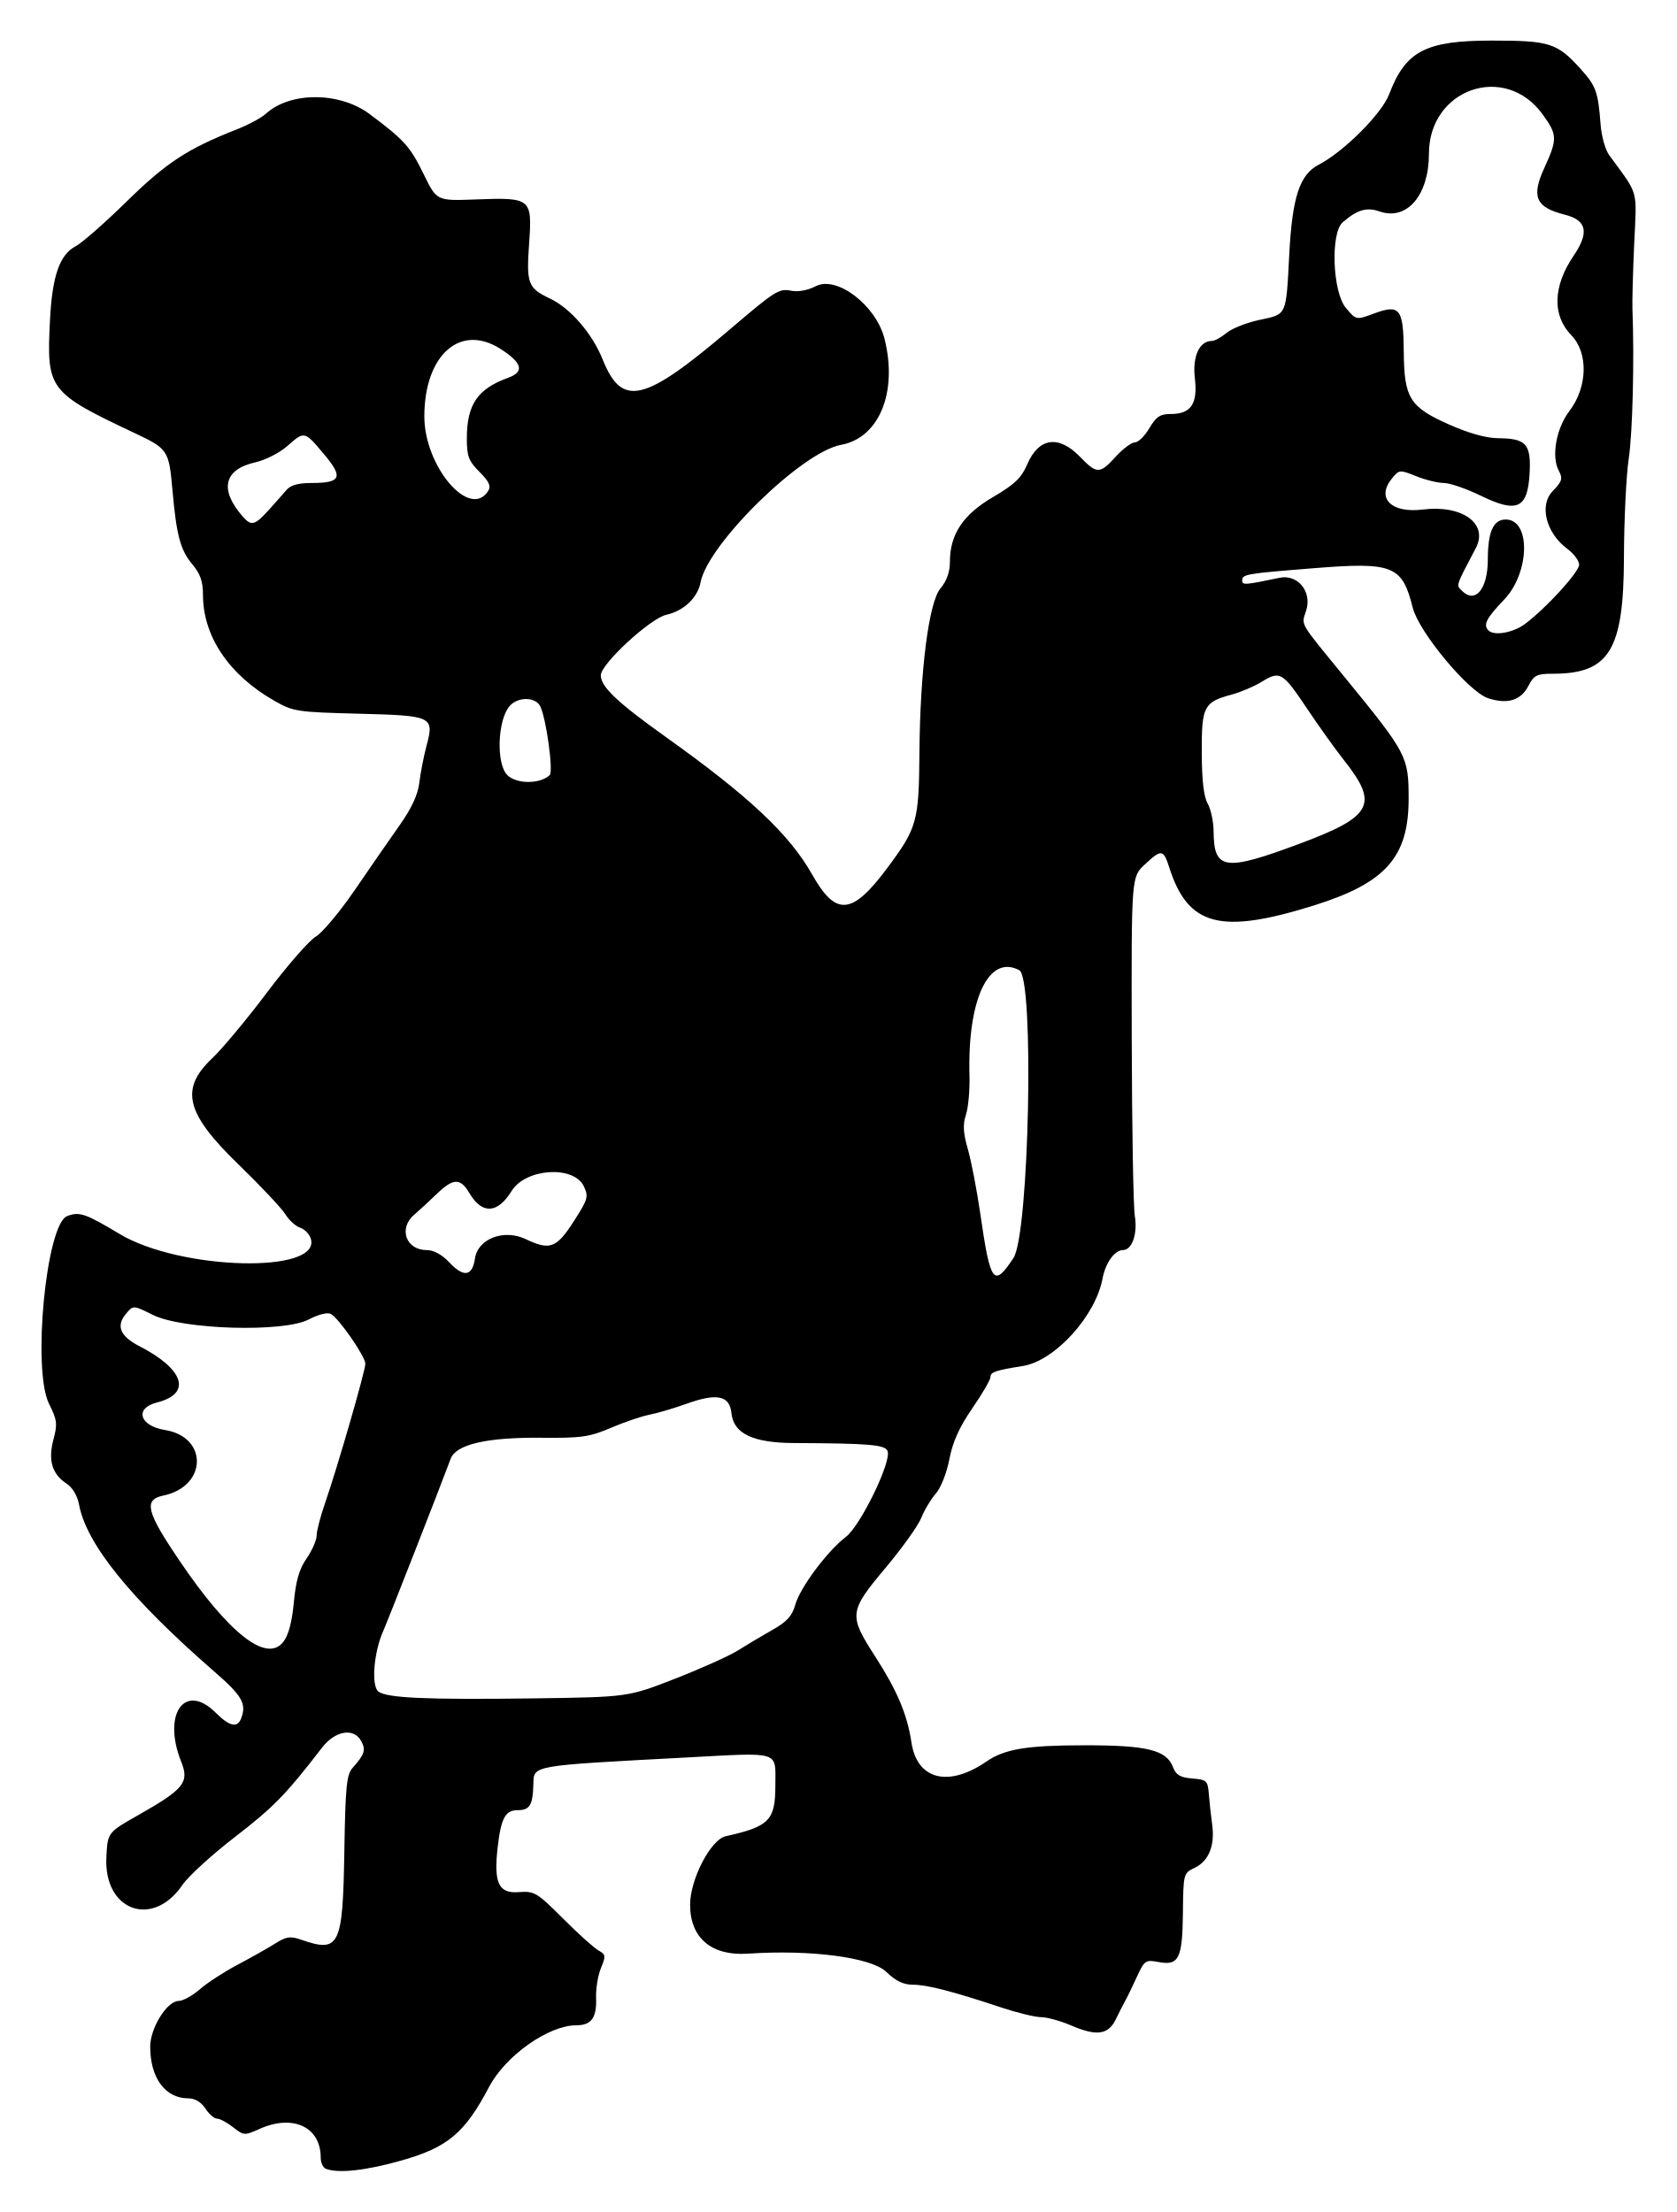
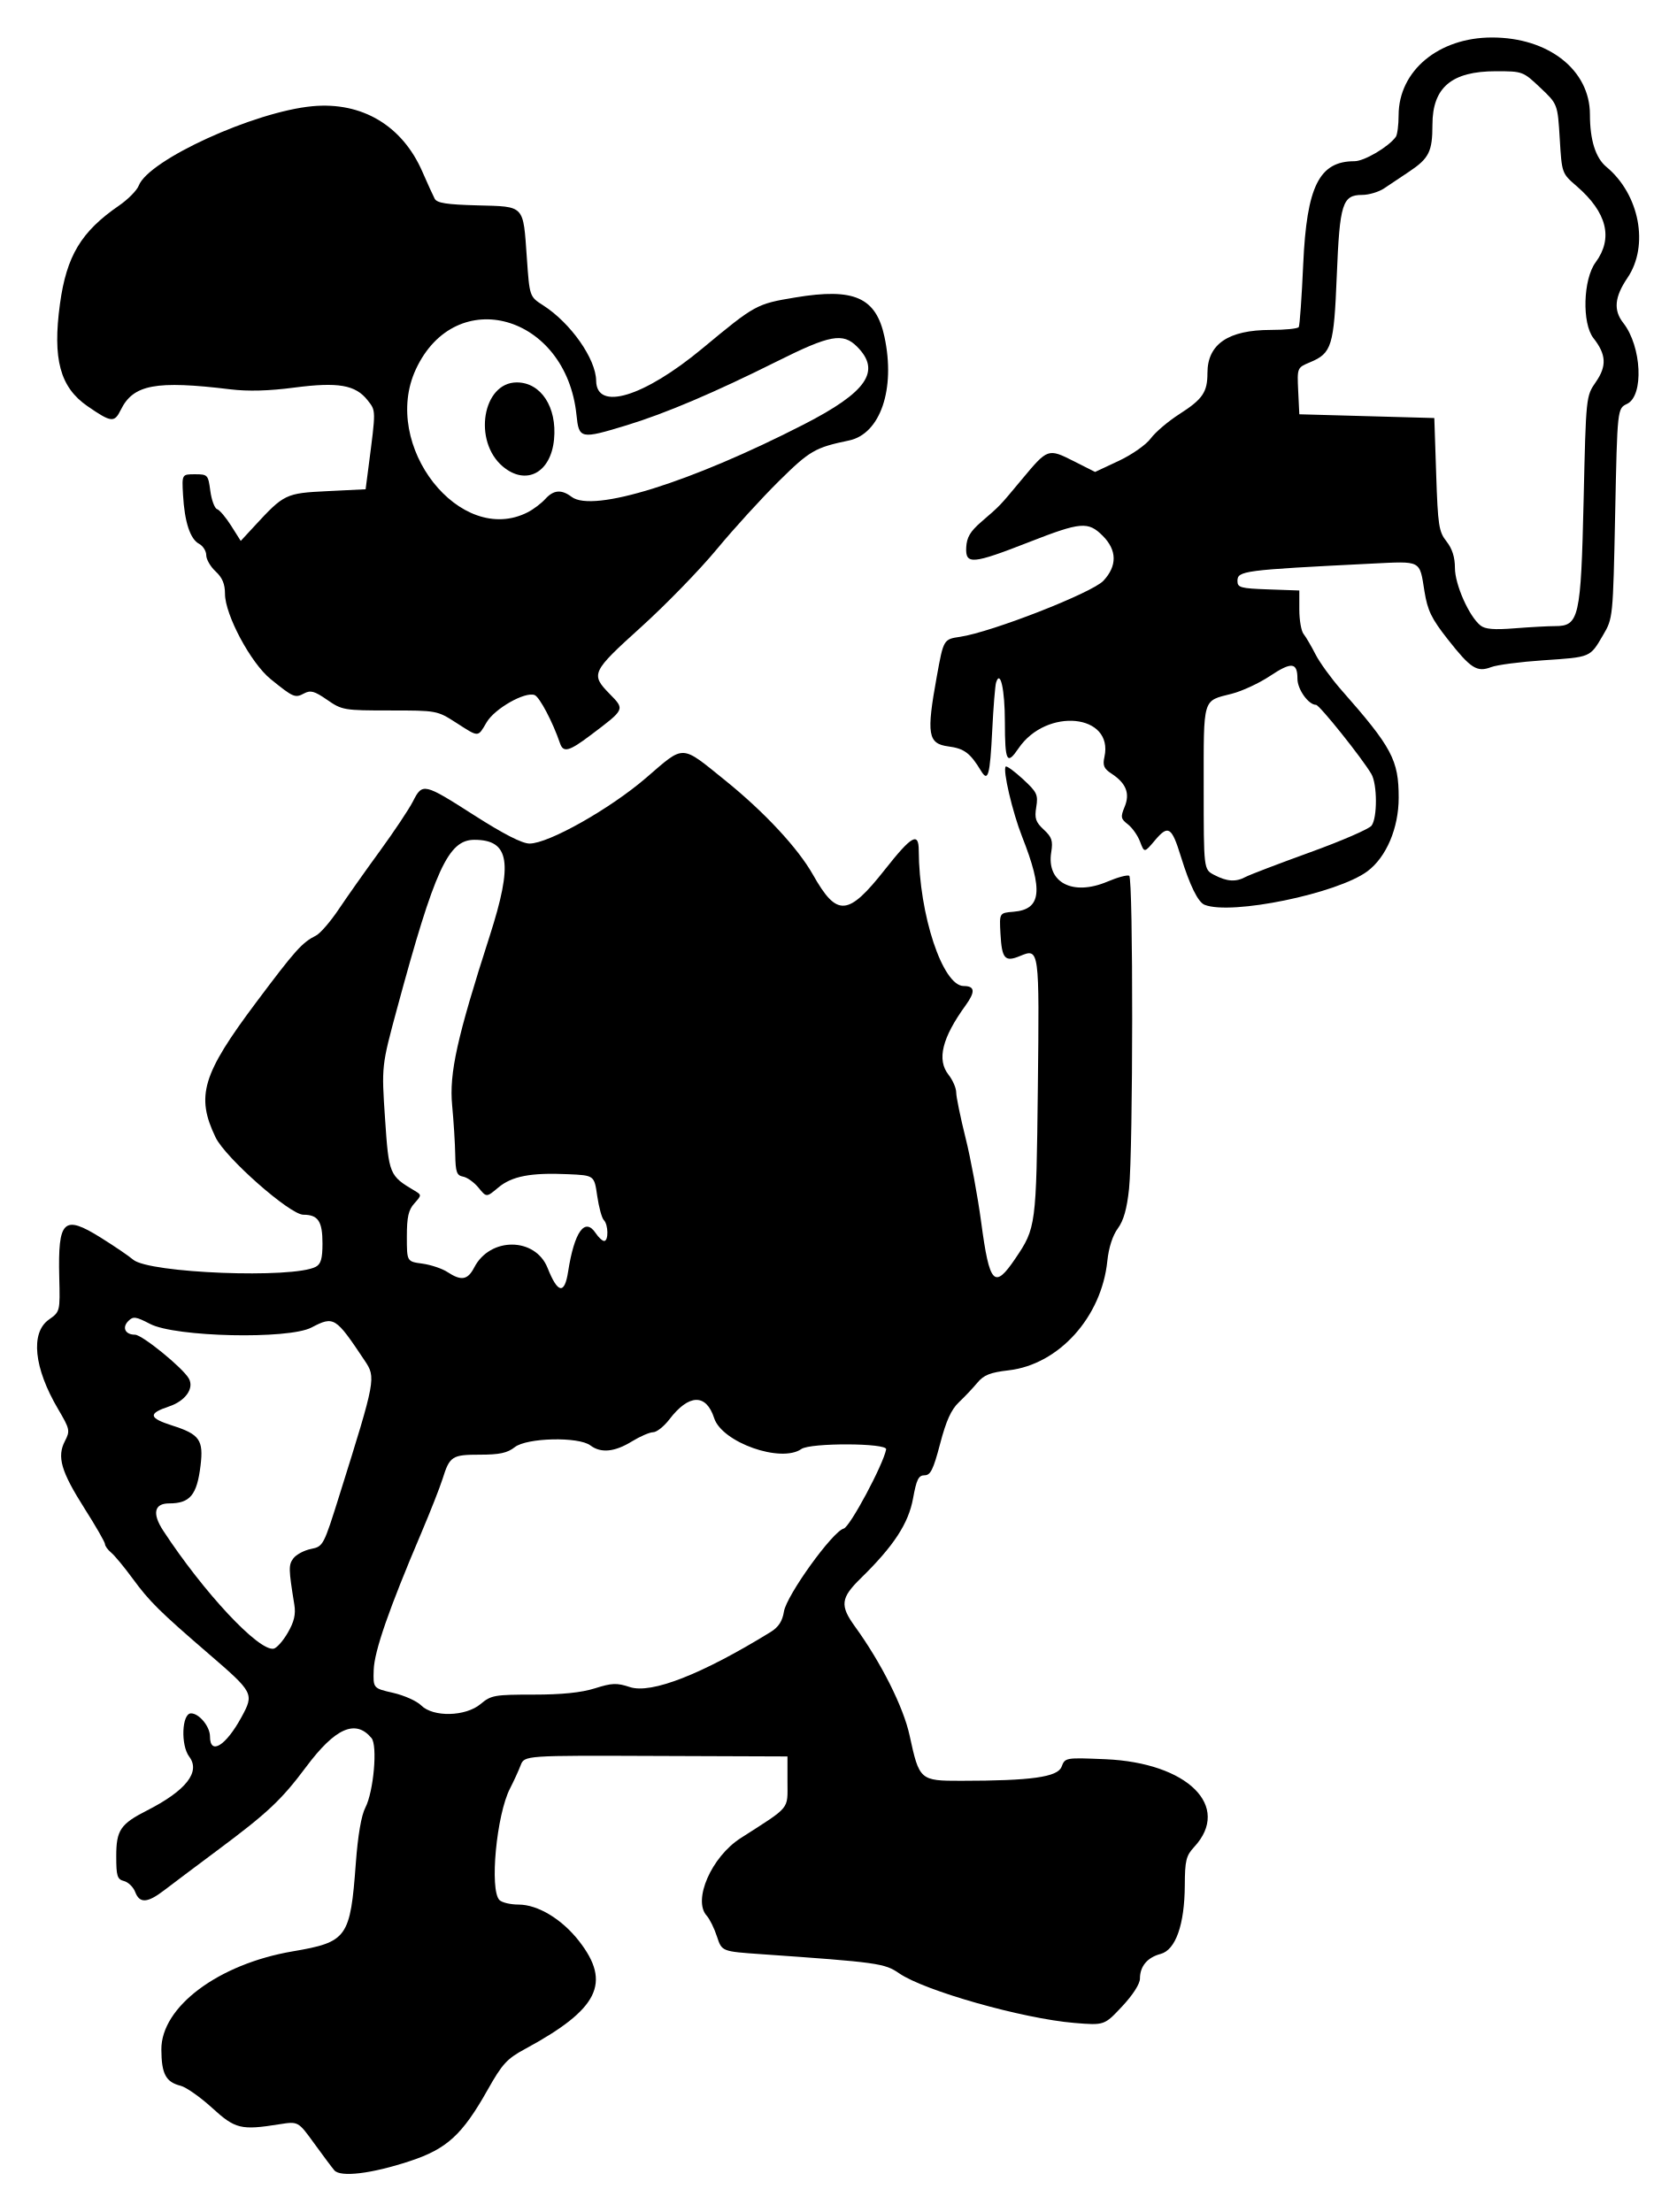
- <svg xmlns="http://www.w3.org/2000/svg" width="413" height="545" viewBox="0 0 413 545">
-   <path fill="#000" fill-rule="evenodd" d="M80.25,534.34C79.56,534.06 79.00,532.81 79.00,531.56C79.00,524.03 72.14,520.83 63.92,524.54C60.24,526.19 60.05,526.18 57.43,524.12C55.94,522.96 54.17,522.00 53.48,522.00C52.79,522.00 51.49,520.88 50.59,519.50C49.56,517.92 48.02,517.00 46.41,517.00C40.71,517.00 37.00,511.98 37.00,504.26C37.00,499.68 41.15,493.00 44.00,493.00C45.06,493.00 47.41,491.71 49.22,490.13C51.02,488.55 55.20,485.84 58.50,484.09C61.80,482.35 65.97,480.00 67.76,478.87C70.51,477.13 71.50,476.98 74.16,477.90C83.61,481.20 84.43,479.56 84.82,456.50C85.09,439.96 85.36,437.24 86.92,435.50C89.80,432.27 90.16,431.16 89.01,429.02C87.18,425.60 82.57,426.37 79.29,430.64C70.52,442.05 67.42,445.24 57.98,452.52C52.25,456.93 46.39,462.28 44.94,464.41C37.64,475.16 25.57,470.81 26.20,457.66C26.50,451.50 26.50,451.50 33.96,447.27C45.36,440.80 46.68,439.17 44.64,434.06C39.93,422.30 45.53,414.37 53.15,422.00C56.49,425.34 58.48,425.79 59.39,423.42C60.79,419.77 59.70,417.86 52.75,411.81C32.21,393.93 21.30,380.46 19.48,370.75C19.06,368.49 17.87,366.49 16.35,365.50C12.81,363.17 11.81,359.75 13.17,354.65C14.19,350.84 14.07,349.85 12.08,345.88C7.90,337.51 11.37,301.61 16.55,299.62C19.55,298.47 21.08,298.99 29.41,304.00C44.41,313.03 79.32,313.89 76.55,305.16C76.19,304.03 75.01,302.82 73.92,302.48C72.84,302.13 71.20,300.64 70.29,299.17C69.39,297.70 64.14,292.13 58.64,286.79C45.73,274.27 44.27,268.30 52.27,260.75C54.74,258.41 60.84,251.10 65.80,244.50C70.77,237.90 76.16,231.73 77.77,230.78C79.39,229.83 83.72,224.66 87.40,219.28C91.08,213.90 96.04,206.73 98.43,203.34C101.40,199.14 102.95,195.81 103.30,192.84C103.58,190.45 104.37,186.38 105.06,183.79C107.01,176.49 106.62,176.31 88.19,175.84C73.04,175.45 72.22,175.32 67.46,172.59C56.36,166.22 50.00,156.74 50.00,146.54C50.00,143.27 49.34,141.36 47.39,139.05C44.42,135.52 43.46,131.90 42.46,120.50C41.63,111.05 41.30,110.54 33.50,106.86C11.93,96.68 11.45,96.05 12.31,78.97C12.86,67.97 14.68,62.74 18.67,60.65C20.23,59.83 25.89,54.86 31.26,49.59C40.97,40.07 46.21,36.64 58.25,31.91C61.14,30.78 64.40,29.03 65.50,28.02C71.48,22.55 83.66,22.59 91.03,28.09C99.63,34.52 101.03,36.08 104.41,43.00C107.58,49.50 107.58,49.50 117.15,49.14C130.87,48.62 131.13,48.84 130.34,60.00C129.64,69.89 130.05,70.98 135.47,73.55C140.51,75.94 145.89,82.16 148.47,88.59C153.25,100.48 158.66,99.18 179.94,81.03C191.02,71.59 191.91,71.03 194.94,71.64C196.60,71.97 199.03,71.52 200.95,70.52C206.15,67.84 215.81,75.22 217.89,83.47C221.20,96.61 216.57,107.90 207.18,109.60C197.51,111.35 174.34,134.05 172.57,143.51C171.86,147.27 168.41,150.53 164.15,151.47C160.19,152.34 148.00,163.60 148.00,166.38C148.00,169.20 152.05,173.05 164.00,181.57C184.49,196.18 194.48,205.57 200.06,215.46C205.94,225.88 209.90,225.52 218.65,213.76C225.92,203.98 226.36,202.42 226.49,185.50C226.65,165.19 228.80,148.40 231.66,144.99C233.21,143.15 234.00,140.93 234.00,138.42C234.00,131.65 237.24,126.78 244.63,122.46C249.93,119.36 251.60,117.77 253.03,114.44C255.86,107.83 260.76,107.10 266.00,112.50C270.21,116.85 270.91,116.85 274.86,112.50C276.62,110.57 278.73,109.00 279.56,109.00C280.39,109.00 282.00,107.43 283.13,105.50C284.82,102.64 285.79,102.00 288.44,102.00C293.40,102.00 295.08,99.48 294.34,93.18C293.70,87.83 295.46,84.00 298.54,84.00C299.22,84.00 300.84,83.11 302.14,82.03C303.44,80.94 307.07,79.50 310.22,78.83C317.07,77.37 316.79,77.99 317.59,62.74C318.34,48.49 320.15,43.01 324.89,40.56C331.01,37.39 340.38,28.02 342.19,23.25C346.25,12.57 351.15,10.00 367.50,10.00C381.74,10.00 383.58,10.58 389.30,16.91C393.18,21.21 393.66,22.52 394.29,30.69C394.51,33.55 395.45,36.92 396.38,38.19C403.80,48.35 403.20,46.25 402.57,60.00C402.26,66.88 402.06,74.08 402.13,76.00C402.62,88.68 402.18,106.63 401.22,113.00C400.60,117.12 400.07,128.09 400.04,137.37C399.98,160.21 396.44,166.00 382.51,166.00C378.57,166.00 377.87,166.35 376.51,168.99C374.65,172.59 371.33,173.59 366.55,172.02C361.75,170.43 349.50,155.70 348.01,149.72C345.42,139.34 343.16,138.43 323.71,139.99C306.69,141.35 306.00,141.47 306.00,143.08C306.00,144.19 306.84,144.12 315.19,142.36C319.65,141.42 323.21,145.72 321.79,150.33C320.59,154.25 319.69,152.70 331.28,166.89C346.63,185.67 347.00,186.38 347.00,196.80C347.00,211.16 341.37,217.53 323.79,223.05C300.67,230.30 292.67,228.22 288.04,213.75C286.59,209.21 286.11,209.16 281.96,213.04C278.70,216.08 278.70,216.08 278.79,255.79C278.84,277.63 279.18,297.35 279.55,299.61C280.27,304.00 278.87,308.00 276.62,308.00C274.58,308.00 272.32,311.16 271.60,315.00C269.89,324.25 259.85,335.29 252.00,336.55C245.20,337.64 244.00,338.05 244.00,339.26C244.00,339.93 241.98,343.40 239.51,346.99C236.33,351.61 234.69,355.24 233.87,359.50C233.22,362.90 231.77,366.58 230.52,368.00C229.31,369.38 227.70,372.06 226.95,373.97C226.19,375.88 222.22,381.44 218.12,386.32C209.14,397.03 209.03,397.94 215.51,408.00C221.01,416.52 223.48,422.38 224.52,429.29C225.91,438.52 233.63,440.47 243.08,433.96C247.52,430.91 253.03,430.01 267.28,430.01C282.61,430.00 287.36,431.18 288.96,435.39C289.70,437.34 290.72,437.94 293.70,438.19C297.25,438.48 297.52,438.73 297.78,442.00C297.93,443.93 298.30,447.30 298.60,449.50C299.32,454.71 297.79,458.51 294.31,460.19C291.53,461.52 291.50,461.63 291.40,471.23C291.28,482.59 290.41,484.36 285.37,483.41C282.18,482.81 281.93,482.99 280.02,487.14C278.92,489.54 277.64,492.18 277.17,493.00C276.71,493.82 275.67,495.85 274.88,497.50C273.03,501.33 270.16,501.74 263.97,499.08C261.31,497.94 257.94,497.00 256.49,497.00C255.04,497.00 250.62,495.93 246.68,494.62C234.65,490.62 228.35,489.00 224.89,489.00C222.55,489.00 220.65,488.09 218.33,485.84C214.65,482.27 199.70,480.30 184.26,481.35C175.28,481.96 170.00,477.50 170.00,469.29C170.00,463.03 175.08,453.24 178.76,452.42C189.51,450.03 191.00,448.51 191.00,439.90C191.00,431.26 192.62,431.76 169.00,433.02C130.49,435.07 131.52,434.89 131.39,439.62C131.25,444.78 130.51,446.00 127.48,446.00C124.49,446.00 123.43,447.97 122.61,455.00C121.58,463.93 122.80,466.57 127.77,466.19C131.65,465.90 132.23,466.24 138.69,472.69C142.43,476.44 146.37,479.98 147.44,480.57C149.22,481.55 149.27,481.93 148.03,484.92C147.29,486.72 146.75,490.01 146.84,492.24C147.03,497.14 145.68,499.00 141.95,499.00C135.11,499.00 124.51,506.50 120.47,514.20C114.51,525.53 110.29,529.08 98.94,532.30C90.10,534.81 83.26,535.55 80.25,534.34Z M166.36,413.58C172.77,411.07 179.70,407.95 181.76,406.65C183.82,405.35 187.62,403.09 190.21,401.62C193.85,399.57 195.14,398.15 195.90,395.40C197.06,391.20 203.80,382.15 208.37,378.67C211.97,375.92 219.65,360.13 218.65,357.53C218.04,355.95 214.34,355.63 195.50,355.54C185.47,355.49 180.68,353.19 180.19,348.20C179.76,343.85 176.63,343.17 169.23,345.83C166.08,346.96 161.93,348.19 160.00,348.56C158.07,348.93 153.80,350.38 150.50,351.79C145.16,354.07 143.24,354.34 133.00,354.24C119.87,354.13 112.35,355.89 111.03,359.39C107.71,368.24 95.58,399.19 94.35,401.99C92.08,407.12 91.43,415.28 93.17,416.73C95.15,418.37 104.91,418.81 131.60,418.45C154.70,418.13 154.70,418.13 166.36,413.58Z M69.78,404.55C71.06,402.92 71.93,399.69 72.38,394.82C72.88,389.46 73.71,386.58 75.53,383.96C76.89,382.00 78.00,379.47 78.00,378.35C78.00,377.23 78.92,373.66 80.05,370.41C83.08,361.69 90.00,337.76 90.00,336.01C90.00,334.22 83.54,324.88 81.52,323.75C80.69,323.28 78.47,323.83 76.02,325.11C69.82,328.34 44.89,327.60 37.65,323.97C32.79,321.54 32.79,321.54 30.91,323.86C28.57,326.75 29.65,329.25 34.28,331.64C45.42,337.37 47.31,343.38 38.66,345.55C33.07,346.95 34.34,351.31 40.64,352.33C51.33,354.06 51.04,366.23 40.25,368.48C35.30,369.51 36.03,372.45 44.20,384.51C56.39,402.51 65.67,409.78 69.78,404.55Z M117.00,310.08C117.72,305.18 124.13,302.74 129.51,305.30C135.45,308.14 137.08,307.54 141.31,300.96C144.85,295.47 145.03,294.83 143.81,292.27C141.33,287.07 129.49,287.85 126.04,293.43C122.57,299.05 118.76,299.25 115.66,294.00C113.39,290.17 111.67,290.22 107.50,294.25C105.65,296.04 103.20,298.29 102.07,299.25C98.09,302.61 99.97,308.00 105.12,308.00C106.84,308.00 108.86,309.10 110.67,311.02C114.22,314.81 116.35,314.49 117.00,310.08Z M249.65,309.96C253.54,304.08 254.83,241.05 251.10,239.05C243.58,235.03 238.30,246.17 238.82,264.98C238.92,268.55 238.53,272.90 237.95,274.65C237.15,277.08 237.26,279.11 238.43,283.17C239.27,286.10 240.64,293.23 241.48,299.00C243.97,316.25 244.77,317.33 249.65,309.96Z M320.27,207.83C338.10,201.17 339.68,198.18 331.11,187.35C329.00,184.68 324.92,178.98 322.04,174.68C315.93,165.56 315.34,165.21 310.87,167.95C309.02,169.09 305.70,170.51 303.50,171.11C296.52,172.99 296.00,174.00 296.04,185.40C296.06,192.27 296.53,196.30 297.50,198.00C298.29,199.38 298.95,202.49 298.96,204.92C299.04,214.40 301.70,214.77 320.27,207.83Z M135.42,190.96C136.36,190.04 134.53,176.85 133.07,174.00C131.88,171.68 127.65,171.63 125.59,173.90C122.56,177.25 122.16,188.16 124.97,190.97C127.23,193.23 133.08,193.22 135.42,190.96Z M375.64,153.75C380.83,149.89 389.00,140.95 389.00,139.12C389.00,138.16 387.69,136.41 386.10,135.23C380.88,131.37 379.11,124.53 382.44,121.06C384.83,118.57 385.03,117.92 383.98,115.96C382.12,112.48 383.35,105.54 386.58,101.31C391.10,95.38 391.32,86.95 387.06,82.57C382.33,77.68 382.54,70.54 387.64,63.02C391.55,57.25 390.90,54.26 385.43,52.88C378.31,51.08 377.17,48.49 380.41,41.42C383.69,34.25 383.66,33.21 380.00,28.17C370.73,15.36 352.00,21.87 352.00,37.90C352.00,48.10 346.57,54.44 339.85,52.10C336.66,50.98 334.31,51.68 330.75,54.78C327.71,57.43 328.25,71.96 331.54,75.86C334.07,78.88 334.07,78.88 338.46,77.25C344.84,74.89 345.72,76.00 345.80,86.56C345.89,98.09 347.23,100.27 357.00,104.61C361.85,106.76 366.11,107.95 369.06,107.97C375.92,108.02 377.17,109.39 376.81,116.49C376.35,125.30 373.78,126.52 364.83,122.16C361.26,120.42 357.15,119.00 355.69,119.00C354.23,119.00 351.16,118.25 348.87,117.33C344.77,115.69 344.66,115.70 342.85,117.94C338.96,122.74 342.75,126.51 350.49,125.54C360.24,124.33 366.71,129.03 363.55,135.04C358.50,144.66 358.68,144.11 360.13,145.56C363.43,148.85 366.50,145.14 366.51,137.85C366.52,131.00 367.86,128.00 370.92,128.00C377.15,128.00 376.87,141.12 370.50,147.77C366.12,152.34 365.30,153.96 366.67,155.33C368.07,156.73 372.73,155.91 375.64,153.75Z M66.12,125.75C67.74,123.96 69.73,121.71 70.54,120.75C71.56,119.53 73.45,119.00 76.80,119.00C84.05,119.00 84.63,117.60 79.78,111.86C74.96,106.14 75.03,106.15 70.70,109.96C68.85,111.58 65.36,113.36 62.94,113.90C55.14,115.65 53.97,120.59 59.78,127.25C61.90,129.67 62.72,129.48 66.12,125.75Z M120.26,120.95C121.00,119.77 120.49,118.64 118.12,116.27C115.45,113.61 115.00,112.42 115.00,108.11C115.00,99.64 117.61,95.81 125.25,93.05C129.26,91.59 128.63,89.36 123.25,85.94C113.38,79.66 104.59,87.43 104.53,102.50C104.48,114.91 115.75,128.12 120.26,120.95Z" />
+ <svg xmlns="http://www.w3.org/2000/svg" width="447" height="590" viewBox="0 0 447 590">
+   <path fill="#000" fill-rule="evenodd" d="M89.15,578.87C88.51,578.12 86.08,574.87 83.75,571.65C79.52,565.81 79.52,565.81 74.51,566.60C64.25,568.24 62.73,567.86 56.53,562.20C53.40,559.34 49.63,556.70 48.17,556.33C44.23,555.35 43.07,553.17 43.03,546.68C42.97,535.29 58.22,523.87 78.00,520.49C92.63,517.99 93.41,516.89 94.89,496.95C95.44,489.53 96.35,484.22 97.44,482.12C99.64,477.86 100.73,465.58 99.07,463.59C94.84,458.49 89.41,460.87 81.67,471.24C75.03,480.12 71.46,483.48 58.00,493.51C52.22,497.82 45.84,502.61 43.81,504.17C39.31,507.62 37.23,507.74 36.05,504.64C35.56,503.34 34.22,502.03 33.08,501.73C31.26,501.26 31.00,500.42 31.00,495.09C31.00,488.17 32.11,486.51 39.21,482.90C49.62,477.60 53.53,472.61 50.47,468.56C48.14,465.48 48.49,457.00 50.94,457.00C53.11,457.00 56.00,460.52 56.00,463.16C56.00,468.28 60.22,465.68 64.40,458.00C67.80,451.76 67.65,451.46 55.77,441.22C42.53,429.81 39.87,427.18 35.34,421.00C33.12,417.97 30.56,414.88 29.65,414.13C28.74,413.37 28.00,412.35 28.00,411.85C28.00,411.35 25.53,407.05 22.51,402.30C16.27,392.45 15.14,388.56 17.32,384.36C18.73,381.62 18.64,381.19 15.47,375.80C9.04,364.88 8.07,355.51 13.01,351.99C16.03,349.85 16.03,349.83 15.80,340.67C15.43,325.38 16.96,323.92 26.87,330.11C30.52,332.39 34.40,335.03 35.50,335.98C39.70,339.60 78.21,341.10 84.23,337.88C85.58,337.15 86.00,335.68 86.00,331.66C86.00,325.75 84.84,324.00 80.90,324.00C77.33,324.00 60.09,308.81 57.48,303.35C52.20,292.36 53.94,286.55 68.21,267.50C78.80,253.36 80.53,251.43 84.27,249.54C85.41,248.97 88.14,245.80 90.35,242.50C92.56,239.20 97.48,232.23 101.29,227.01C105.09,221.79 109.07,215.83 110.12,213.76C112.67,208.76 112.98,208.83 126.53,217.50C134.34,222.49 139.25,225.00 141.22,225.00C146.30,225.00 162.73,215.73 172.36,207.42C182.68,198.53 181.42,198.49 193.50,208.24C203.88,216.63 212.82,226.25 216.80,233.31C223.21,244.65 226.13,244.44 236.01,231.91C243.13,222.89 244.99,221.84 245.01,226.81C245.09,243.99 251.39,263.00 257.00,263.00C259.99,263.00 260.15,264.50 257.53,268.13C251.22,276.84 249.79,282.65 252.95,286.66C254.08,288.10 255.00,290.22 255.00,291.39C255.00,292.55 256.12,298.00 257.49,303.50C258.87,309.00 260.74,319.12 261.66,326.00C263.89,342.64 265.16,343.99 270.78,335.67C276.29,327.51 276.35,327.05 276.77,290.13C277.19,252.94 277.18,252.85 272.00,255.00C267.97,256.67 267.17,255.75 266.80,249.00C266.50,243.50 266.50,243.50 270.27,243.19C277.72,242.57 278.28,237.63 272.56,223.13C270.00,216.61 267.35,205.31 268.20,204.47C268.46,204.21 270.53,205.72 272.80,207.82C276.55,211.28 276.88,211.97 276.35,215.25C275.85,218.28 276.18,219.26 278.34,221.27C280.51,223.28 280.83,224.25 280.34,227.31C279.03,235.38 286.04,239.07 295.28,235.17C298.03,234.00 300.67,233.29 301.14,233.59C302.22,234.25 302.18,306.78 301.09,317.09C300.53,322.42 299.64,325.57 298.10,327.66C296.72,329.52 295.67,332.77 295.30,336.35C293.76,351.32 282.36,363.95 268.99,365.50C264.06,366.07 262.36,366.75 260.65,368.80C259.47,370.23 257.24,372.58 255.71,374.03C253.67,375.96 252.31,378.96 250.71,385.09C248.89,392.00 248.15,393.50 246.55,393.50C244.96,393.50 244.41,394.61 243.49,399.67C242.28,406.35 238.34,412.37 229.56,420.96C224.18,426.22 223.94,428.23 228.01,433.85C235.01,443.52 240.94,455.34 242.57,462.90C245.16,474.84 245.34,475.00 256.27,474.99C275.03,474.98 282.05,474.00 283.10,471.24C284.03,468.80 284.11,468.78 294.77,469.23C316.71,470.16 328.50,481.81 318.46,492.64C316.31,494.96 315.99,496.24 315.96,502.90C315.90,513.36 313.51,520.12 309.50,521.17C305.98,522.10 304.00,524.46 304.00,527.73C304.00,529.16 302.13,532.08 299.25,535.16C294.51,540.23 294.51,540.23 286.50,539.57C272.73,538.42 246.54,531.00 239.79,526.34C235.90,523.66 234.14,523.41 203.00,521.23C192.50,520.50 192.50,520.50 191.20,516.53C190.49,514.34 189.25,511.83 188.45,510.95C184.70,506.80 189.74,495.27 197.50,490.29C210.97,481.64 210.00,482.82 210.00,475.25L210.00,468.49L174.93,468.36C139.86,468.22 139.86,468.22 138.84,470.86C138.29,472.31 137.01,475.09 136.01,477.04C132.40,484.03 130.51,504.11 133.20,506.80C133.86,507.46 136.14,508.00 138.27,508.00C143.42,508.00 149.86,511.88 154.42,517.74C163.12,528.90 159.62,535.92 140.05,546.50C135.18,549.13 133.95,550.47 130.00,557.49C123.28,569.41 119.17,573.18 109.29,576.43C99.07,579.80 90.78,580.80 89.15,578.87Z M128.18,454.50C130.96,452.16 131.87,452.00 142.24,452.00C149.82,452.00 155.00,451.47 158.63,450.33C163.22,448.88 164.47,448.83 167.98,449.99C173.68,451.87 187.17,446.59 205.48,435.32C207.62,434.00 208.64,432.44 209.06,429.84C209.77,425.50 222.02,408.49 225.00,407.71C226.66,407.28 235.51,390.74 236.32,386.58C236.65,384.87 216.14,384.79 213.71,386.49C208.27,390.30 192.54,384.73 190.45,378.25C188.31,371.64 183.69,371.78 178.49,378.61C177.06,380.47 175.13,382.00 174.20,382.01C173.26,382.01 170.70,383.12 168.50,384.47C163.92,387.29 160.24,387.65 157.44,385.53C154.29,383.15 140.49,383.47 137.27,386.00C135.30,387.55 133.22,388.00 127.99,388.00C120.54,388.00 119.92,388.40 118.01,394.50C117.32,396.70 114.75,403.23 112.30,409.00C103.71,429.21 99.82,440.41 99.66,445.41C99.50,450.31 99.50,450.31 104.85,451.53C107.80,452.21 111.16,453.71 112.32,454.88C115.53,458.08 124.17,457.87 128.18,454.50Z M76.75,435.49C78.45,432.55 78.91,430.58 78.49,428.00C76.94,418.45 76.92,417.43 78.23,415.66C78.98,414.66 81.09,413.52 82.92,413.15C86.21,412.48 86.28,412.34 90.62,398.49C100.23,367.83 100.29,367.45 97.24,362.89C89.45,351.20 89.05,350.96 83.05,354.09C76.90,357.30 46.73,356.63 40.03,353.13C36.22,351.15 35.52,351.05 34.23,352.34C32.47,354.10 33.39,356.00 36.00,356.00C37.90,356.00 48.76,364.84 50.36,367.69C51.84,370.31 49.44,373.69 45.07,375.14C39.41,377.03 39.62,378.22 46.00,380.25C53.23,382.56 54.31,384.10 53.48,390.91C52.52,398.79 50.67,401.00 45.08,401.00C41.12,401.00 40.54,403.71 43.52,408.26C54.35,424.80 69.01,440.47 72.97,439.75C73.78,439.60 75.48,437.69 76.75,435.49Z M151.50,339.21C153.17,328.50 155.98,324.58 158.87,328.93C159.63,330.07 160.64,331.00 161.12,331.00C162.32,331.00 162.24,326.64 161.02,325.42C160.49,324.89 159.70,321.98 159.26,318.97C158.48,313.50 158.48,313.50 151.49,313.19C141.55,312.74 136.50,313.71 132.87,316.76C129.73,319.40 129.73,319.40 127.62,316.80C126.45,315.37 124.60,314.04 123.50,313.84C121.80,313.53 121.49,312.64 121.40,307.99C121.35,304.97 120.98,299.06 120.58,294.86C119.76,286.28 121.87,276.77 130.57,249.72C136.88,230.10 135.92,224.00 126.50,224.00C119.54,224.00 115.95,231.82 105.91,268.93C101.74,284.36 101.74,284.36 102.68,298.32C103.69,313.29 103.81,313.59 110.61,317.62C112.46,318.72 112.45,318.80 110.50,320.98C108.92,322.73 108.50,324.62 108.50,329.85C108.50,336.49 108.50,336.49 112.62,337.04C114.89,337.35 117.91,338.36 119.34,339.30C123.02,341.72 124.73,341.42 126.47,338.06C130.70,329.87 142.75,329.96 146.03,338.20C148.73,345.01 150.55,345.35 151.50,339.21Z M321.23,241.33C319.49,240.63 317.29,236.16 314.93,228.51C312.46,220.50 311.55,219.93 308.00,224.14C305.17,227.50 305.17,227.50 304.03,224.50C303.41,222.85 301.94,220.77 300.78,219.87C298.88,218.40 298.79,217.93 299.91,215.21C301.40,211.63 300.32,208.91 296.42,206.35C294.38,205.02 294.02,204.17 294.53,201.88C297.05,190.40 279.09,188.62 271.62,199.60C268.51,204.18 268.00,203.20 267.98,192.58C267.97,183.91 266.77,178.50 265.64,182.03C265.38,182.84 264.91,188.63 264.60,194.90C264.00,206.87 263.49,208.70 261.63,205.63C258.73,200.84 257.15,199.65 252.91,199.09C247.44,198.36 247.02,195.88 249.81,180.50C251.62,170.51 251.62,170.51 256.06,169.85C264.44,168.61 291.25,158.13 294.25,154.91C297.96,150.94 297.90,146.75 294.08,142.92C290.18,139.03 288.25,139.19 274.46,144.58C259.30,150.51 257.44,150.67 257.67,146.01C257.81,143.33 258.73,141.76 261.67,139.21C266.93,134.65 266.36,135.25 272.53,127.84C279.42,119.57 279.49,119.55 286.38,123.02L292.04,125.88L298.34,122.93C301.87,121.27 305.63,118.64 306.89,116.93C308.13,115.25 311.58,112.33 314.55,110.43C320.72,106.48 322.00,104.60 322.00,99.50C322.00,91.78 327.56,88.00 338.90,88.00C342.74,88.00 346.09,87.66 346.35,87.24C346.61,86.82 347.15,79.26 347.54,70.44C348.47,49.69 351.81,43.00 361.21,43.00C363.82,43.00 370.27,39.20 372.23,36.51C372.64,35.95 372.98,33.34 372.98,30.70C373.02,18.86 383.67,10.00 397.89,10.00C412.95,10.00 423.99,18.67 424.00,30.51C424.00,37.33 425.50,42.11 428.38,44.50C437.23,51.84 439.83,65.52 434.02,74.10C430.56,79.20 430.23,82.75 432.89,86.13C437.81,92.39 438.43,105.56 433.91,107.72C431.31,108.96 431.31,108.96 430.73,136.93C430.15,164.89 430.15,164.89 427.48,169.44C423.99,175.40 424.32,175.26 411.54,176.12C405.46,176.53 399.23,177.34 397.68,177.93C393.86,179.38 392.23,178.34 386.04,170.46C381.73,164.97 380.71,162.86 379.88,157.76C378.52,149.29 379.24,149.67 365.61,150.34C331.48,152.05 330.00,152.24 330.00,154.98C330.00,156.72 330.85,156.95 338.25,157.21L346.50,157.50L346.50,162.59C346.50,165.39 347.01,168.32 347.63,169.09C348.25,169.87 349.68,172.30 350.80,174.50C351.92,176.70 355.02,180.97 357.68,184.00C371.23,199.38 373.00,202.71 373.00,212.77C373.00,220.88 369.70,228.64 364.65,232.40C356.64,238.35 328.31,244.18 321.23,241.33Z M332.16,233.91C333.28,233.31 341.02,230.36 349.35,227.34C357.68,224.33 365.06,221.13 365.75,220.24C367.34,218.18 367.31,209.15 365.71,206.44C363.16,202.11 351.86,188.00 350.96,188.00C348.95,188.00 346.00,183.87 346.00,181.06C346.00,176.64 344.43,176.47 338.70,180.29C335.84,182.20 331.25,184.34 328.50,185.04C320.61,187.05 321.00,185.74 321.00,210.07C321.00,231.89 321.00,231.89 323.75,233.34C327.18,235.15 329.55,235.31 332.16,233.91Z M149.34,198.25C147.45,192.66 143.89,185.89 142.57,185.39C140.01,184.41 131.94,188.99 129.78,192.65C127.37,196.73 127.80,196.72 121.61,192.75C116.58,189.52 116.46,189.50 103.94,189.50C91.73,189.50 91.21,189.41 87.25,186.67C83.84,184.31 82.82,184.03 81.06,184.97C78.69,186.24 78.21,186.03 72.17,181.13C66.89,176.86 60.00,163.98 60.00,158.39C60.00,155.77 59.29,154.07 57.50,152.41C56.12,151.14 55.00,149.19 55.00,148.08C55.00,146.98 54.14,145.61 53.08,145.04C50.71,143.78 49.22,139.22 48.81,132.00C48.50,126.50 48.50,126.50 52.00,126.50C55.39,126.50 55.52,126.64 56.09,130.95C56.42,133.39 57.23,135.58 57.89,135.80C58.56,136.02 60.25,138.02 61.65,140.24L64.20,144.28L67.85,140.33C75.77,131.74 76.17,131.55 87.33,131.00L97.50,130.50L98.28,124.50C100.27,109.18 100.28,109.62 98.03,106.76C94.80,102.65 90.17,101.85 78.47,103.38C71.72,104.27 66.17,104.42 61.47,103.85C41.52,101.42 35.53,102.55 32.20,109.34C30.50,112.80 29.67,112.71 23.35,108.35C16.01,103.30 13.98,95.77 15.99,81.06C17.75,68.25 21.63,61.79 31.75,54.83C34.15,53.18 36.51,50.78 37.00,49.51C39.60,42.66 67.76,29.79 83.32,28.33C96.53,27.10 107.28,33.50 112.63,45.78C114.00,48.93 115.48,52.17 115.92,53.00C116.53,54.16 119.12,54.56 127.34,54.78C140.05,55.12 139.49,54.53 140.50,68.81C141.22,79.12 141.22,79.12 144.86,81.45C152.18,86.14 158.92,95.73 158.98,101.55C159.07,109.74 171.69,105.90 187.31,92.94C201.45,81.21 201.71,81.07 212.16,79.33C227.78,76.73 233.62,79.32 235.87,89.85C238.86,103.78 234.76,115.75 226.40,117.49C217.40,119.36 215.94,120.20 207.76,128.28C203.18,132.80 195.70,141.00 191.15,146.50C186.60,152.00 177.50,161.35 170.94,167.28C157.75,179.20 157.45,179.83 162.57,185.07C166.68,189.28 166.76,189.10 157.50,196.09C151.75,200.43 150.22,200.83 149.34,198.25Z M414.67,167.00C421.11,167.00 421.59,164.90 422.32,133.34C422.95,105.68 422.95,105.68 425.59,101.87C428.53,97.63 428.36,94.54 424.94,90.19C421.85,86.27 422.18,74.50 425.50,70.00C430.27,63.54 428.56,56.65 420.45,49.64C416.51,46.23 416.51,46.23 415.95,37.00C415.39,27.76 415.39,27.76 410.75,23.38C406.16,19.04 406.05,19.00 398.93,19.00C387.12,19.00 382.00,23.32 382.00,33.29C382.00,40.40 381.09,42.24 375.82,45.76C373.57,47.27 370.55,49.29 369.12,50.24C367.68,51.20 365.05,51.99 363.27,51.99C357.98,52.00 357.27,54.27 356.49,73.50C355.73,92.34 355.16,94.20 349.38,96.62C345.91,98.07 345.91,98.07 346.20,104.28L346.50,110.50L364.50,111.00L382.50,111.50L383.00,126.53C383.45,140.18 383.71,141.82 385.75,144.41C387.28,146.35 388.00,148.63 388.00,151.49C388.00,155.92 391.77,164.41 394.82,166.84C396.05,167.83 398.47,168.03 403.90,167.59C407.97,167.27 412.82,167.00 414.67,167.00Z M140.80,136.60C142.29,135.83 144.36,134.26 145.41,133.10C147.63,130.65 149.73,130.48 152.44,132.53C158.12,136.82 184.07,128.73 214.30,113.24C231.23,104.56 235.06,98.97 228.55,92.45C224.78,88.69 221.34,89.32 207.24,96.37C190.49,104.74 177.42,110.29 167.09,113.44C154.78,117.19 154.39,117.10 153.73,110.64C150.97,83.92 121.55,75.58 110.90,98.50C101.47,118.80 122.76,145.93 140.80,136.60Z M134.09,124.43C126.08,117.68 128.68,102.00 137.82,102.00C144.26,102.00 148.58,108.61 147.75,117.20C146.90,126.13 140.28,129.63 134.09,124.43Z" />
</svg>
